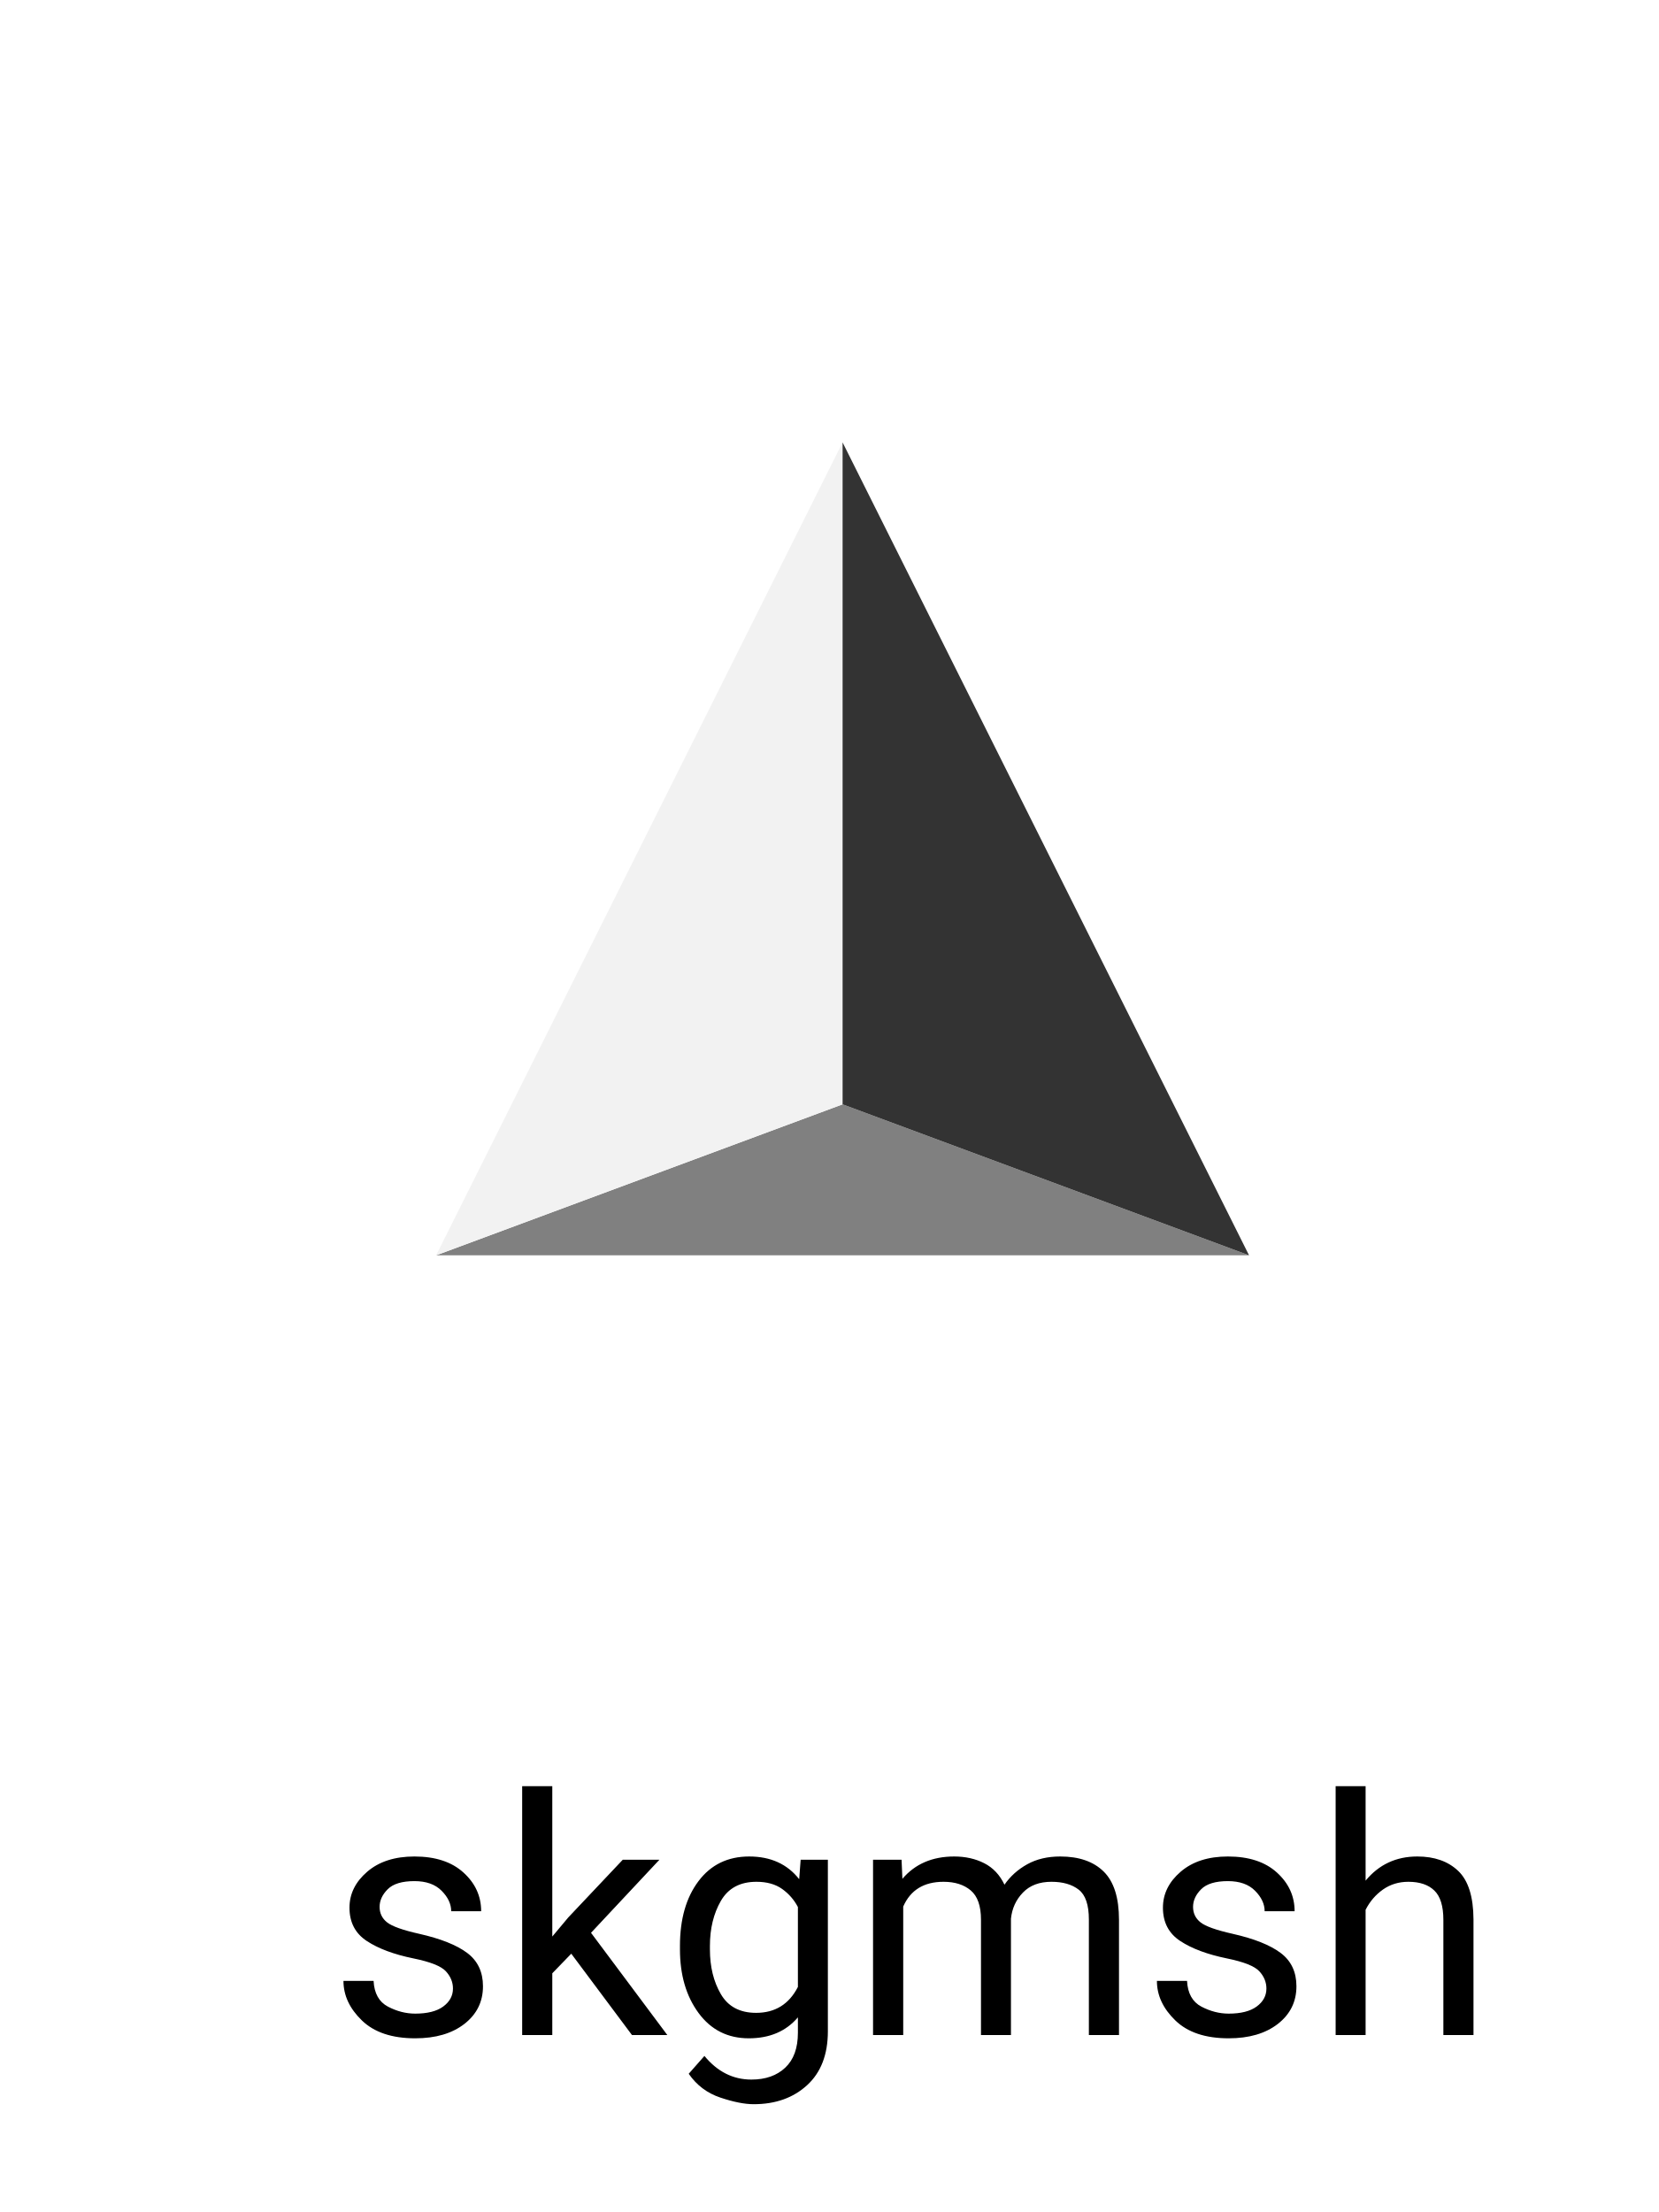
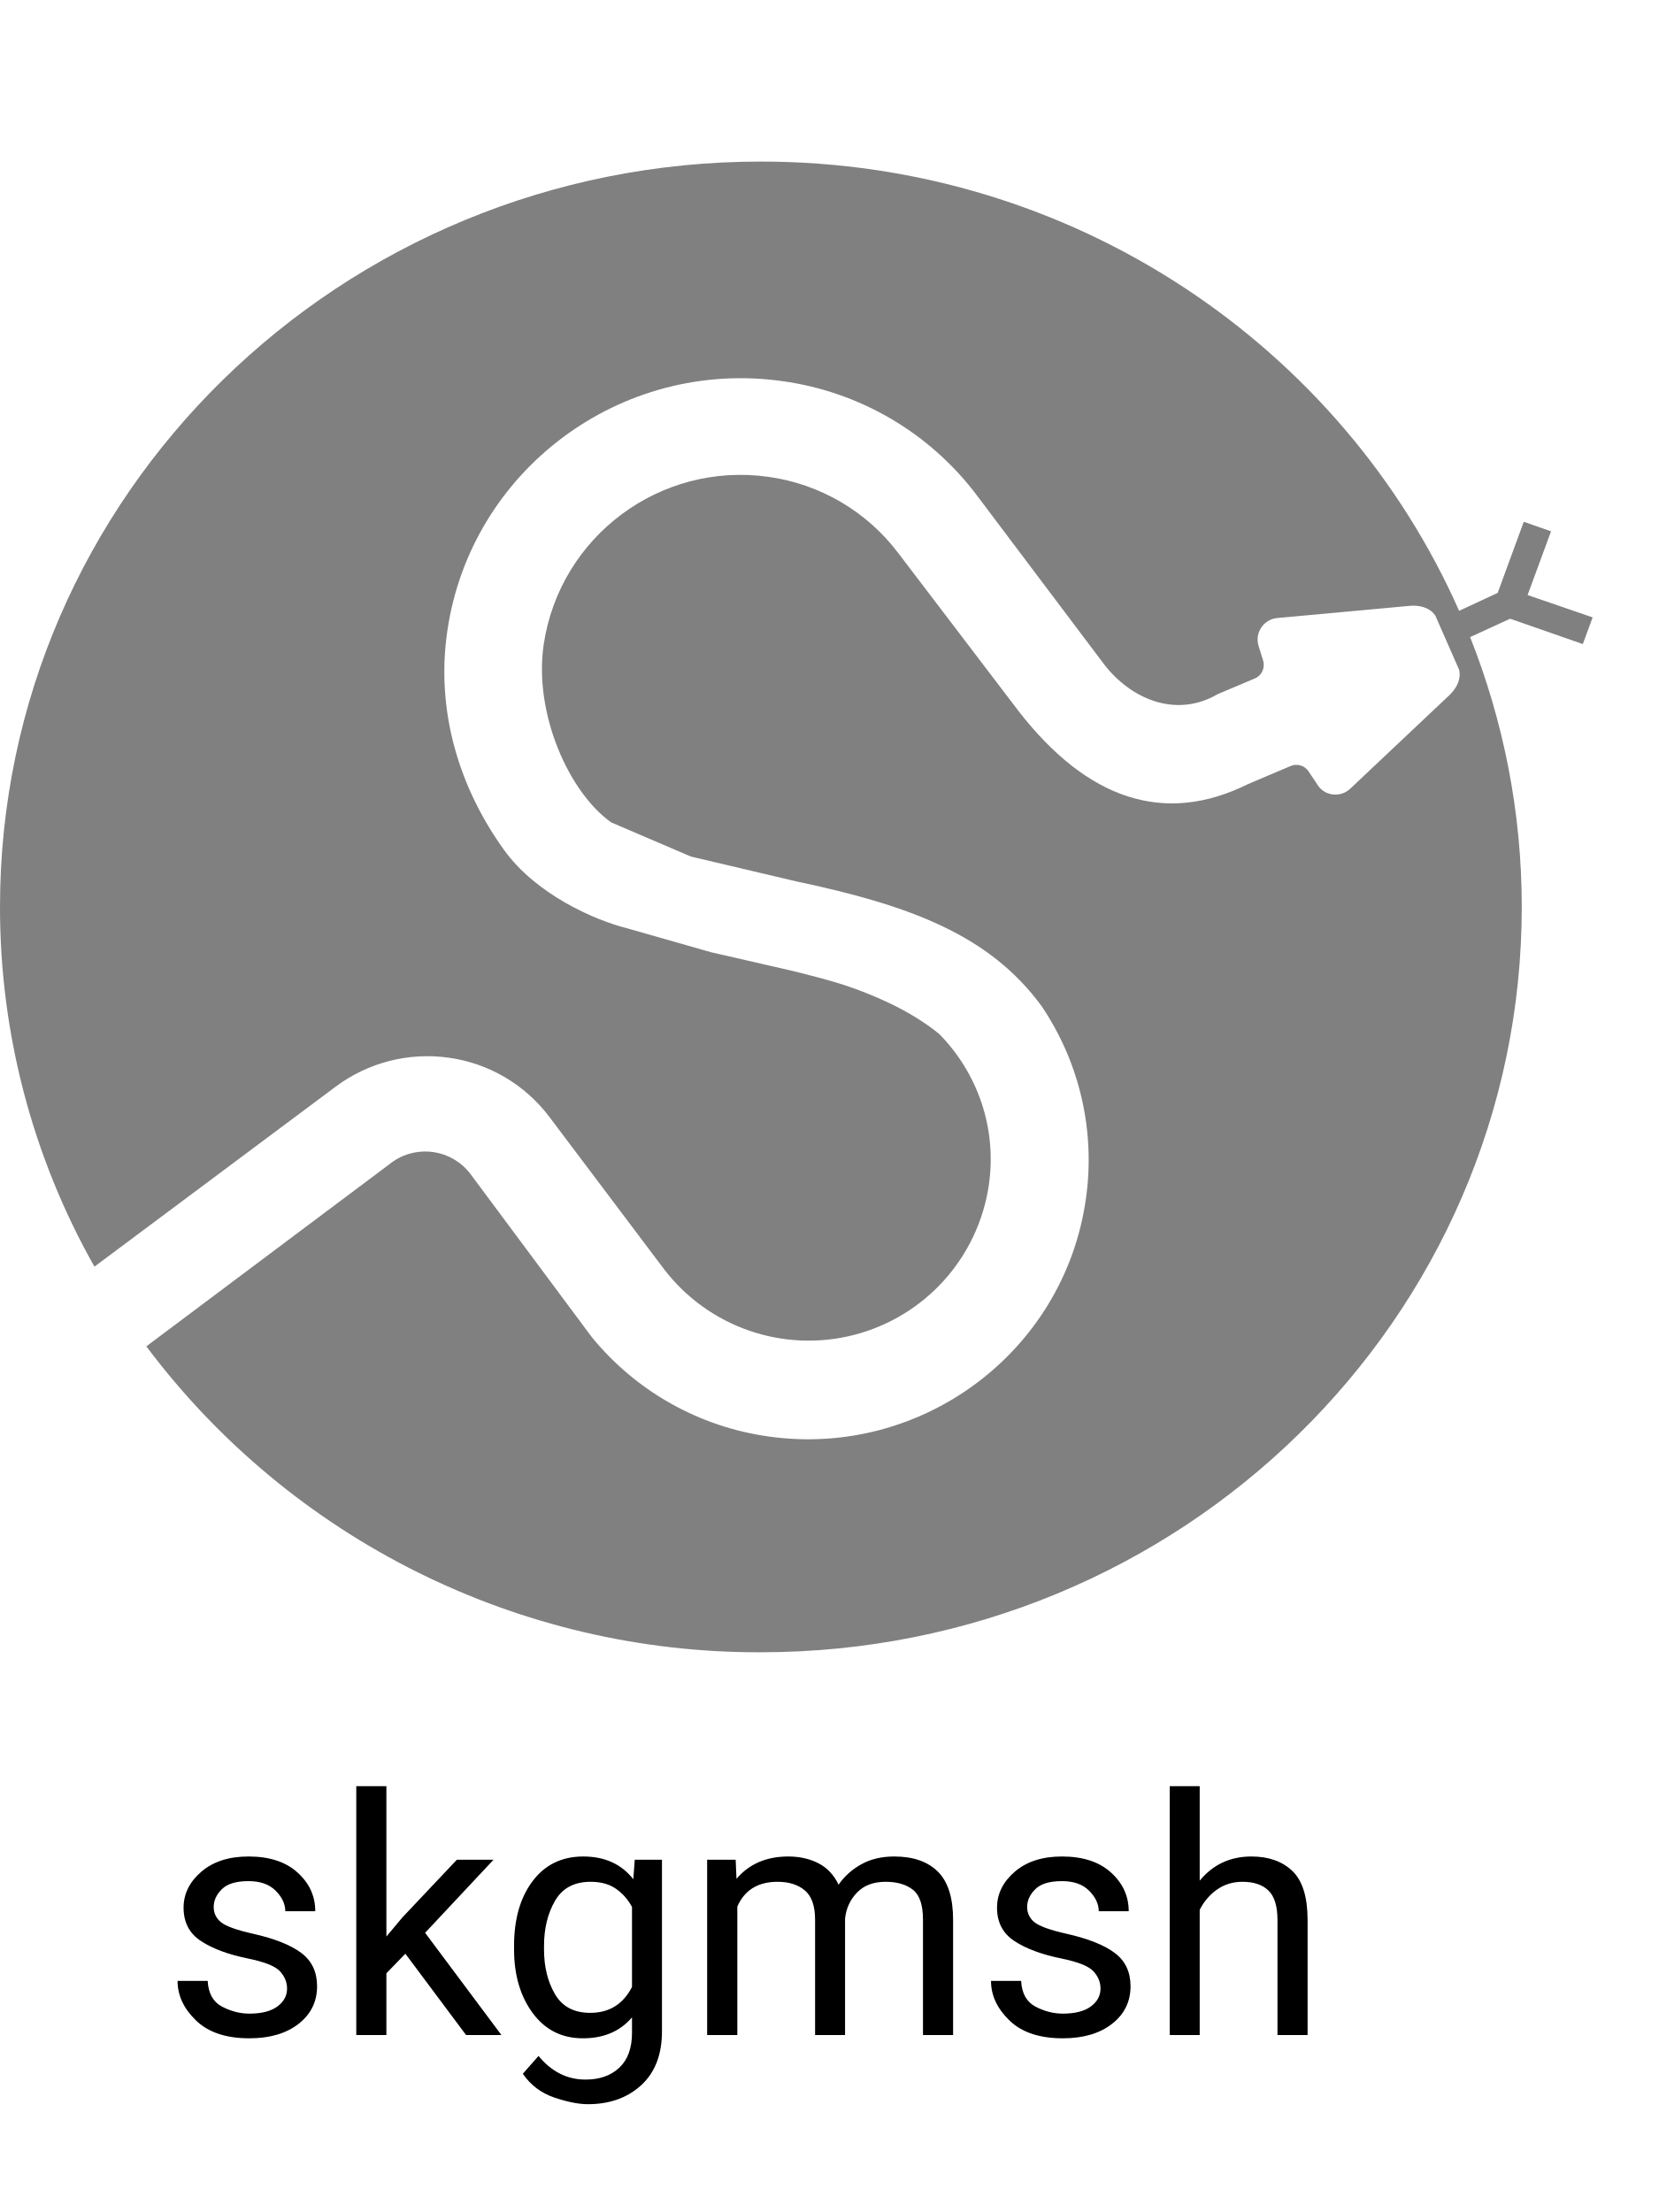
<svg xmlns="http://www.w3.org/2000/svg" viewBox="0 0 500 600" text-anchor="middle" version="1.1" width="150" height="200">
-   <g transform="matrix(1, 0, 0, 1, -217.8543, 76.31001)">
-     <path style="fill:#808080;fill-opacity:1;stroke:none;stroke-width:0" d="M 349.299 268.69 L 471.799 223.19 L 594.299 268.69 L 349.299 268.69 Z" />
-     <path style="fill:#f2f2f2;fill-opacity:1;stroke:none;stroke-width:0" d="M 349.299 268.69 L 471.799 223.19 L 471.799 23.69 L 349.299 268.69 Z" />
-     <path style="fill:#333333;fill-opacity:1;stroke:none;stroke-width:0" d="M 594.299 268.69 L 471.799 223.19 L 471.799 23.69 L 594.299 268.69 Z" />
+   <g transform="scale(20)">
+     <path style="fill:#808080;fill-opacity:1;stroke:none;stroke-width:0" d="M15.697 13.496c-.784-1.072-1.982-1.519-3.694-1.88l-1.592-.375-1.201-.515c-.631-.446-1.17-1.634-1.017-2.681a3 3 0 0 1 3.386-2.526 2.962 2.962 0 0 1 1.962 1.155L15.35 9.05c1.033 1.33 2.195 1.727 3.459 1.098l.637-.27a.22.22 0 0 1 .278.087l.127.19a.311.311 0 0 0 .156.131.326.326 0 0 0 .33-.058l1.467-1.384c.257-.22.182-.422.182-.422l-.354-.806s-.097-.193-.431-.149l-1.968.181a.327.327 0 0 0-.27.411l.071.227c.014.047.014.1-.005.148a.219.219 0 0 1-.124.125l-.556.235c-.582.341-1.244.123-1.686-.417l-.505-.67-1.438-1.91a4.421 4.421 0 0 0-2.929-1.72C9.355 3.733 7.095 5.42 6.741 7.84c-.179 1.22.187 2.375.855 3.302.485.674 1.373 1.06 1.854 1.18l1.262.36 1.208.277c.166.04.634.155.91.255.256.092.845.31 1.324.701.572.582.875 1.413.746 2.284a2.744 2.744 0 0 1-4.897 1.255l-1.726-2.292a2.294 2.294 0 0 0-1.514-.89 2.31 2.31 0 0 0-1.708.439l-3.632 2.71A11.002 11.002 0 0 1 0 12C0 5.798 5.133.768 11.465.768c4.715 0 8.761 2.788 10.523 6.77l.581-.27.393-1.072.411.144-.353.96.98.337-.148.402-1.095-.382-.603.277c.5 1.262.778 2.632.778 4.066 0 6.203-5.135 11.232-11.467 11.232a11.526 11.526 0 0 1-9.26-4.61l3.721-2.788a.855.855 0 0 1 1.163.19l1.826 2.455a4.186 4.186 0 0 0 2.673 1.502c2.302.322 4.439-1.273 4.773-3.563a4.14 4.14 0 0 0-.664-2.922" />
  </g>
-   <text xml:space="preserve" style="font-size:100px;font-family:Roboto;fill:#000000;stroke:none" x="250" y="580">
+   <text xml:space="preserve" style="font-size:100px;font-family:Roboto;fill:#000000;stroke:none" x="200" y="580">
    <tspan> skgmsh </tspan>
  </text>
</svg>
